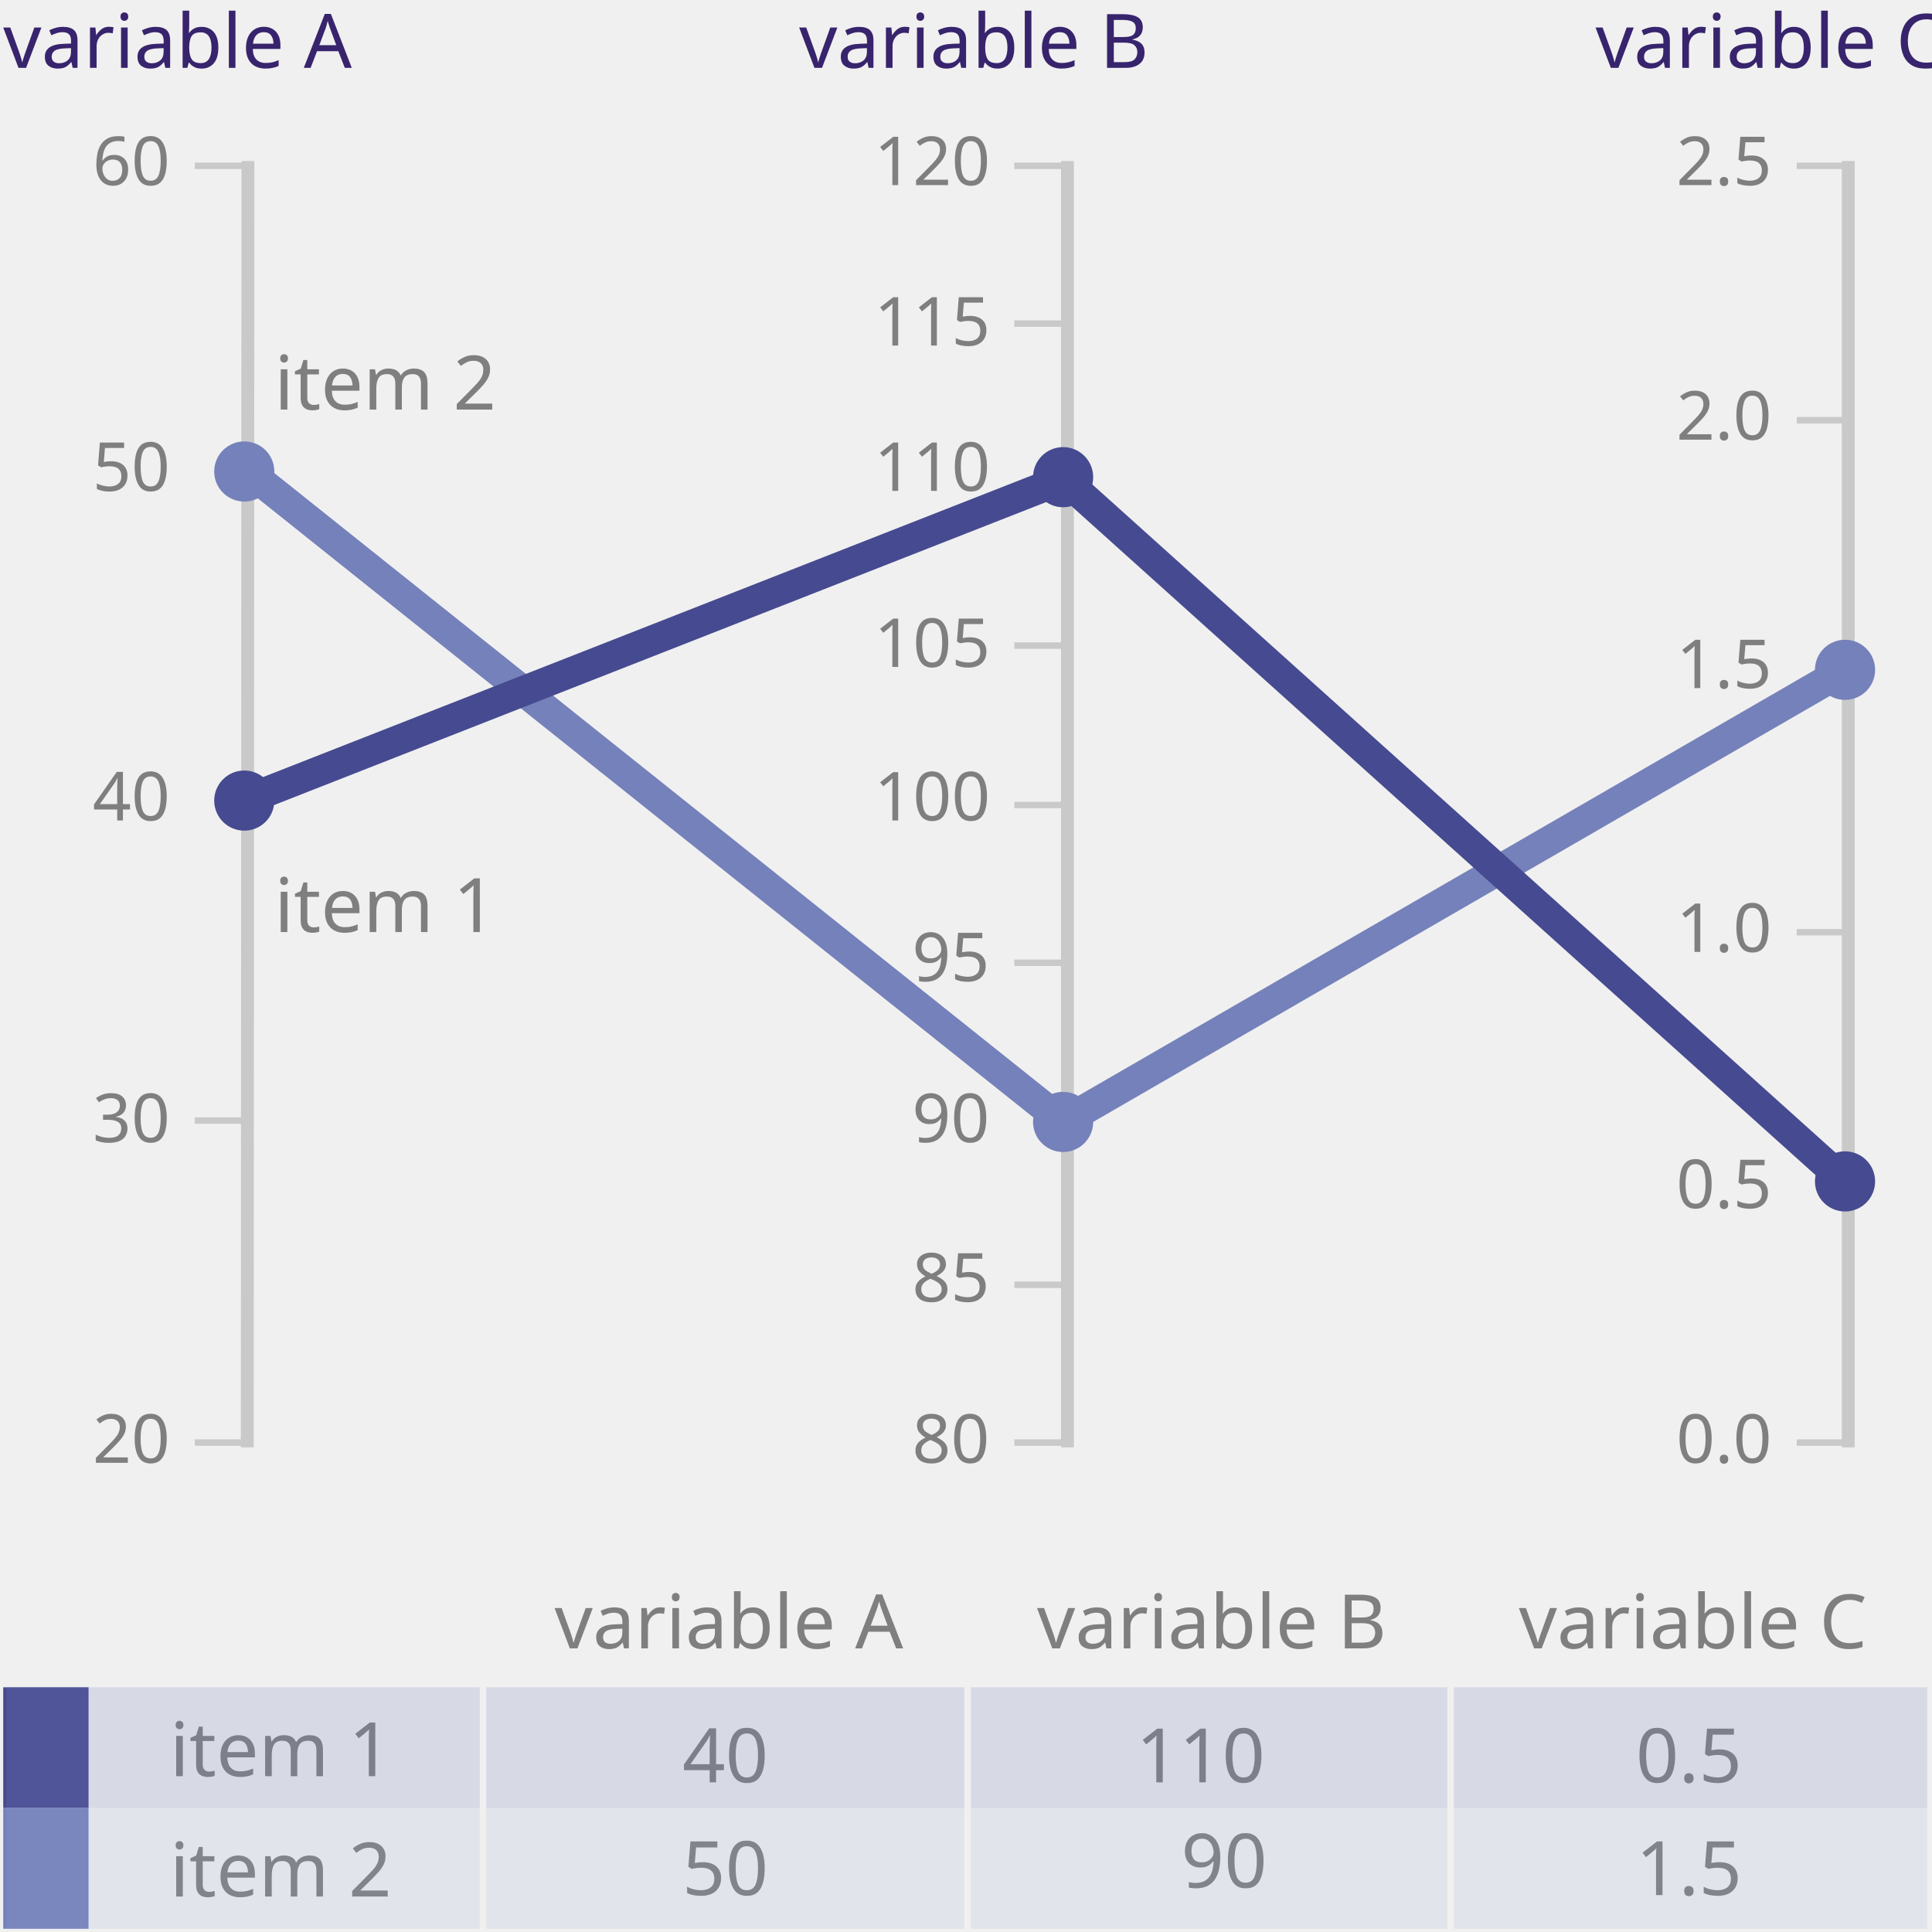
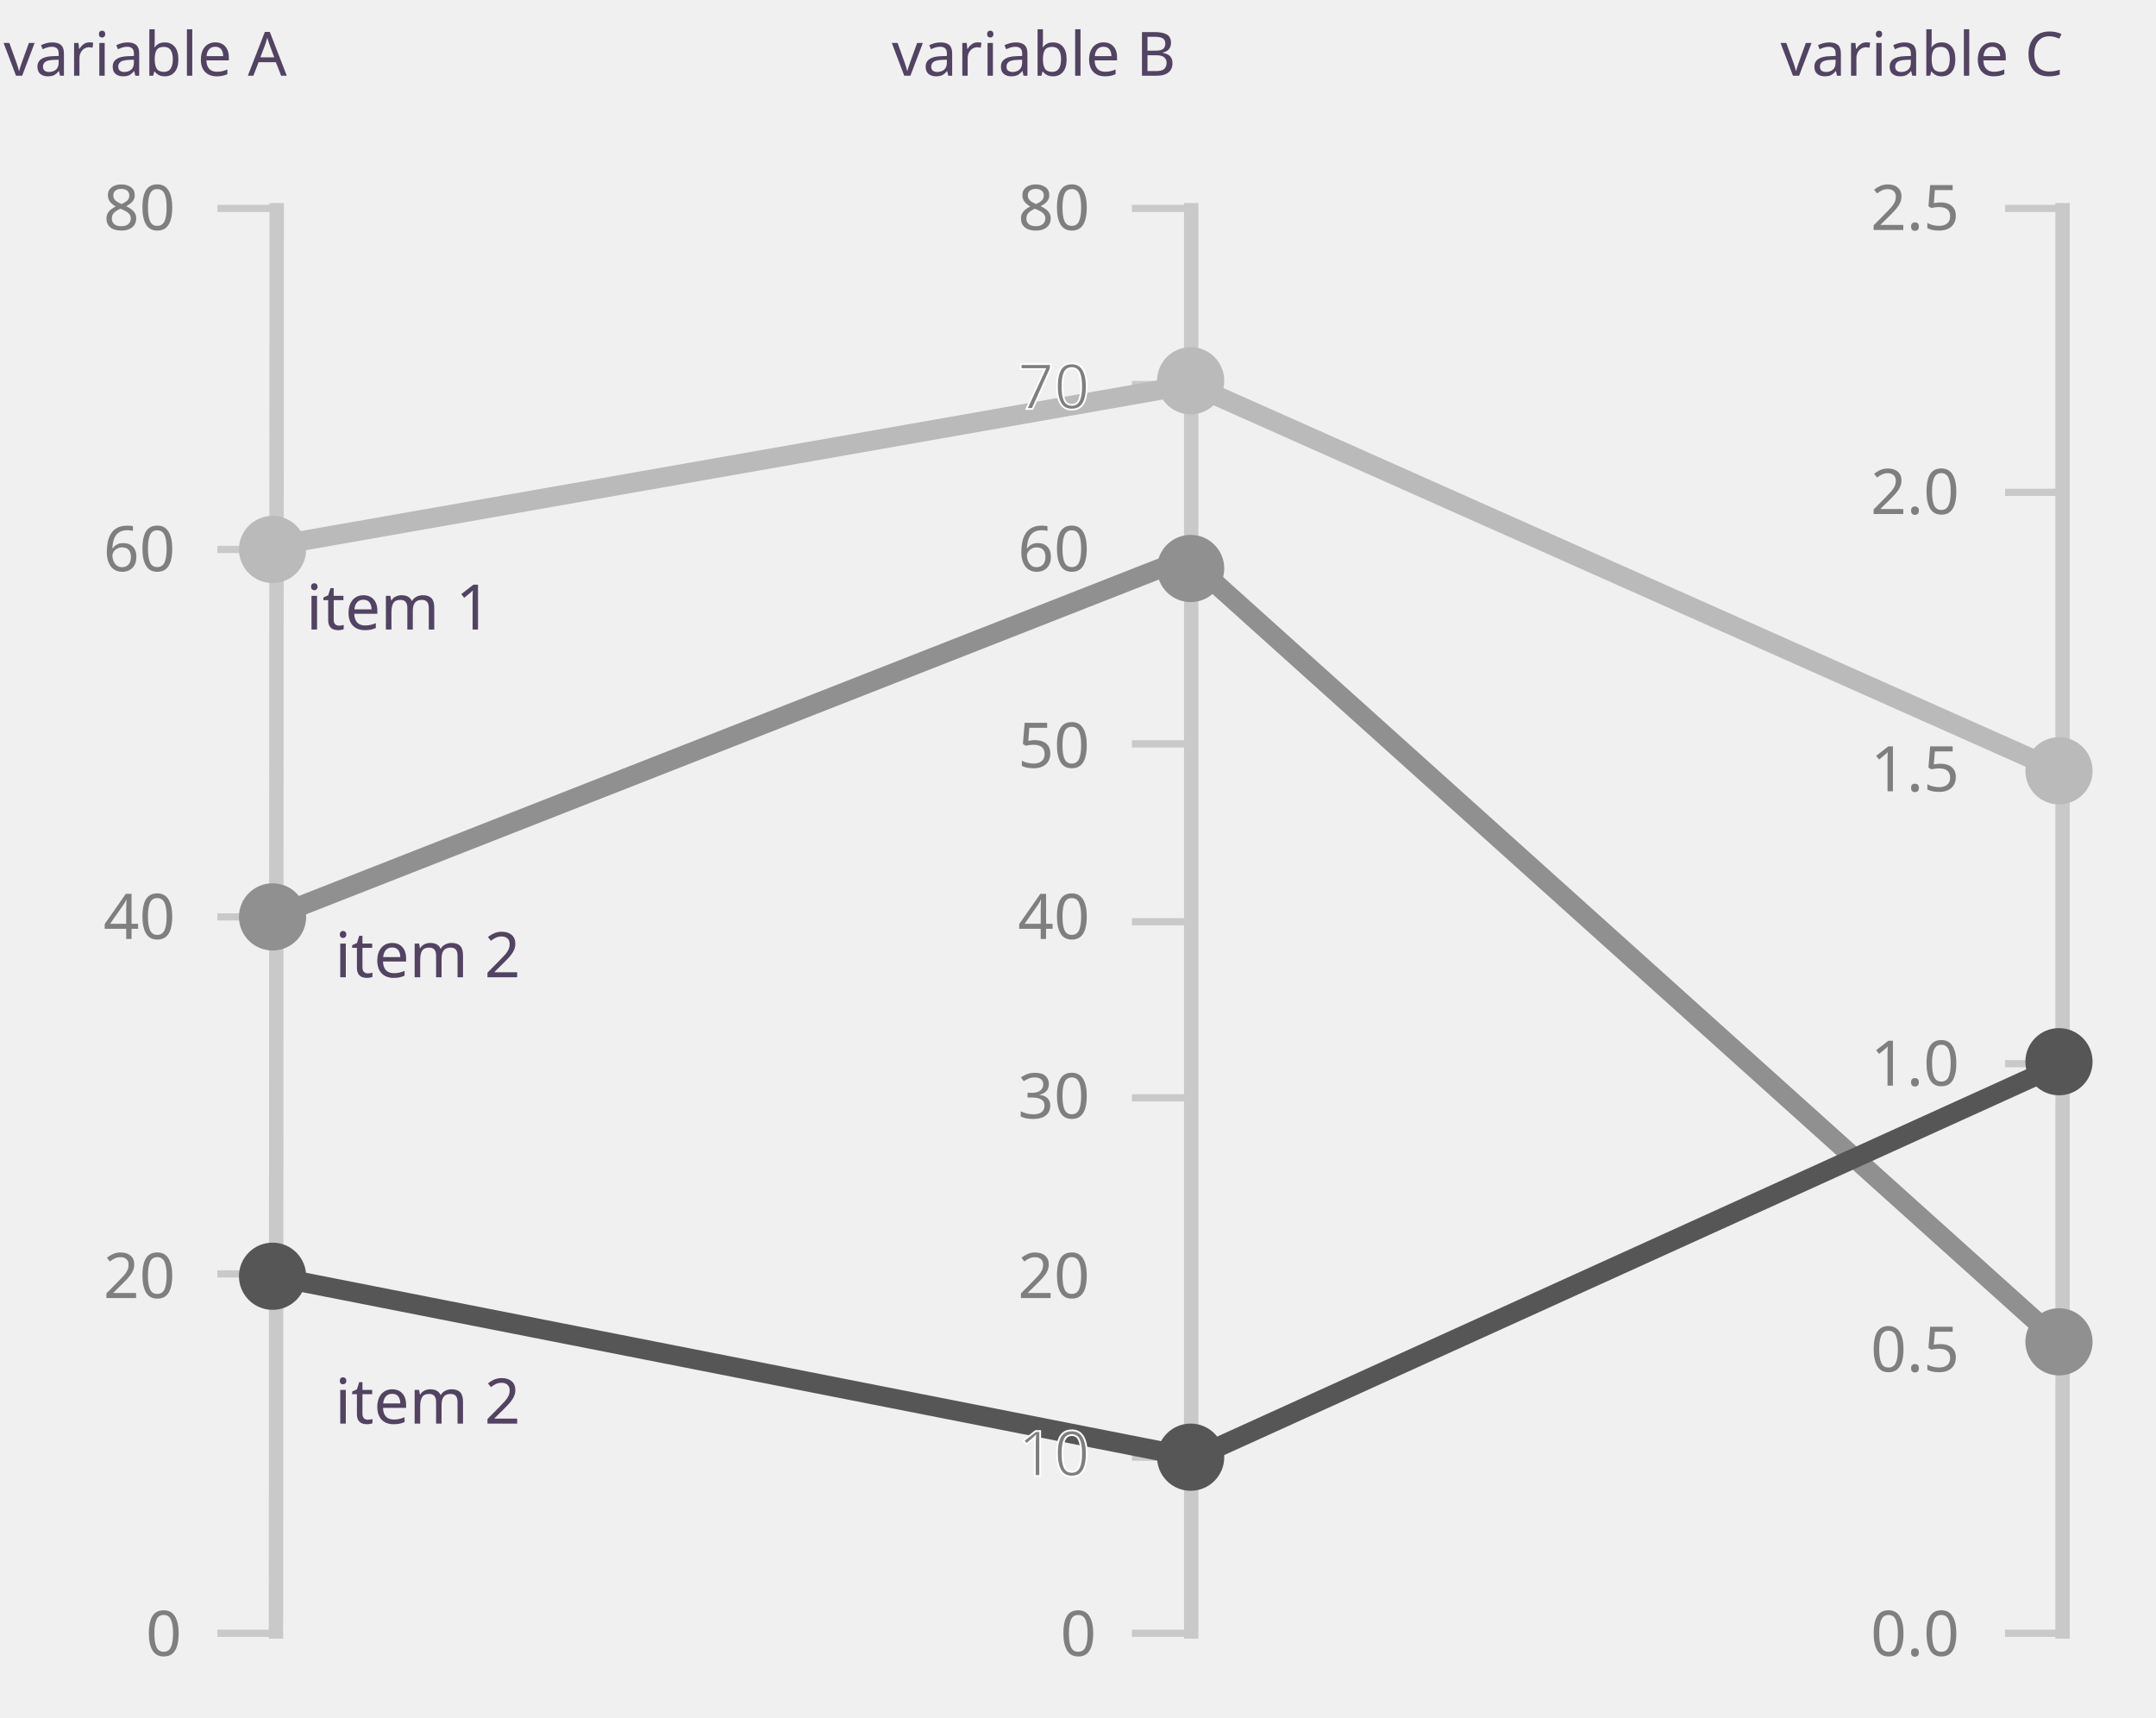
- <svg xmlns="http://www.w3.org/2000/svg" version="1.1" id="Layer_1" x="0px" y="0px" width="1200px" height="1200px" viewBox="0 0 1200 1200" enable-background="new 0 0 1200 1200" xml:space="preserve">
-   <rect x="2" y="1048" fill="#464A90" width="53" height="75" />
-   <rect x="2" y="1123" fill="#7581BA" width="53" height="75" />
-   <text transform="matrix(1 0 0 1 2 42.1334)" fill="#37246D" font-family="'Roboto-Medium'" font-size="46.698px">variable A</text>
-   <text transform="matrix(1 0 0 1 496.377 42.1334)" fill="#37246D" font-family="'Roboto-Medium'" font-size="46.698px">variable B</text>
-   <text transform="matrix(1 0 0 1 991.0273 42.1334)" fill="#37246D" font-family="'Roboto-Medium'" font-size="46.698px">variable C</text>
+ <svg xmlns="http://www.w3.org/2000/svg" version="1.1" id="Layer_1" x="0px" y="0px" viewBox="0 0 1200 955.9" style="enable-background:new 0 0 1200 955.9;" xml:space="preserve">
+   <style type="text/css">
+ 	.st0{fill:#514361;}
+ 	.st1{font-family:'RobotoMono-Regular';}
+ 	.st2{font-size:34px;}
+ 	.st3{font-size:35px;}
+ 	.st4{fill:none;stroke:#C9C9C9;stroke-width:8;stroke-miterlimit:10;}
+ 	.st5{fill:#7F7F7F;}
+ 	.st6{fill:none;stroke:#C9C9C9;stroke-width:4;stroke-miterlimit:10;}
+ 	.st7{fill:none;stroke:#BABABA;stroke-width:11;stroke-miterlimit:10;}
+ 	.st8{fill:none;stroke:#909090;stroke-width:11;stroke-miterlimit:10;}
+ 	.st9{fill:#BABABA;}
+ 	.st10{fill:#909090;}
+ 	.st11{fill:none;stroke:#565656;stroke-width:11;stroke-miterlimit:10;}
+ 	.st12{fill:#565656;}
+ 	.st13{fill:#7F7F7F;stroke:#FFFFFF;stroke-miterlimit:10;}
+ </style>
+   <text transform="matrix(1 0 0 1 2 42.1334)" class="st0 st1 st2">variable A</text>
+   <text transform="matrix(1 0 0 1 496.377 42.1334)" class="st0 st1 st2">variable B</text>
+   <text transform="matrix(1 0 0 1 991.0273 42.1334)" class="st0 st1 st2">variable C</text>
  <g>
-     <text transform="matrix(1 0 0 1 344.4531 1023.827)" fill="#7F7F7F" font-family="'Roboto-Regular'" font-size="46.698px">variable A</text>
+     <text transform="matrix(1 0 0 1 186.4062 543.9088)" class="st0 st1 st3">item 2</text>
  </g>
  <g>
-     <text transform="matrix(1 0 0 1 423.8398 1177.085)" fill="#7F7F7F" font-family="'Roboto-Regular'" font-size="46.698px">50</text>
+     <text transform="matrix(1 0 0 1 186.4061 792.3212)" class="st0 st1 st3">item 2</text>
  </g>
  <g>
-     <text transform="matrix(1 0 0 1 423.8398 1107.038)" fill="#7F7F7F" font-family="'Roboto-Regular'" font-size="46.698px">40</text>
+     <text transform="matrix(1 0 0 1 170.405 350.3799)" class="st0 st1 st3">item 1</text>
+   </g>
+   <line class="st4" x1="663" y1="113" x2="663" y2="912" />
+   <g>
+     <text transform="matrix(1 0 0 1 566.5459 127.9869)" class="st5 st1 st3">80</text>
  </g>
  <g>
-     <text transform="matrix(1 0 0 1 733.6543 1172.417)" fill="#7F7F7F" font-family="'Roboto-Regular'" font-size="46.698px">90</text>
+     <text transform="matrix(1 0 0 1 566.5459 317.8932)" class="st5 st1 st3">60</text>
  </g>
  <g>
-     <text transform="matrix(1 0 0 1 705.6348 1107.038)" fill="#7F7F7F" font-family="'Roboto-Regular'" font-size="46.698px">110</text>
+     <text transform="matrix(1 0 0 1 566.5459 427.2448)" class="st5 st1 st3">50</text>
  </g>
  <g>
-     <text transform="matrix(1 0 0 1 1016.035 1177.085)" fill="#7F7F7F" font-family="'Roboto-Regular'" font-size="46.698px">1.5</text>
+     <text transform="matrix(1 0 0 1 566.5459 522.5865)" class="st5 st1 st3">40</text>
  </g>
  <g>
-     <text transform="matrix(1 0 0 1 1016.035 1107.038)" fill="#7F7F7F" font-family="'Roboto-Regular'" font-size="46.698px">0.5</text>
+     <text transform="matrix(1 0 0 1 566.5459 622.4049)" class="st5 st1 st3">30</text>
  </g>
  <g>
-     <text transform="matrix(1 0 0 1 105.4648 1103.243)" fill="#7F7F7F" font-family="'Roboto-Regular'" font-size="46.698px">item 1</text>
+     <text transform="matrix(1 0 0 1 566.5459 722.4166)" class="st5 st1 st3">20</text>
  </g>
  <g>
-     <text transform="matrix(1 0 0 1 170.4062 578.9088)" fill="#7F7F7F" font-family="'Roboto-Regular'" font-size="46.698px">item 1</text>
+     <text transform="matrix(1 0 0 1 590.146 921.5729)" class="st5 st1 st3">0</text>
+   </g>
+   <line class="st6" x1="630" y1="909" x2="663" y2="909" />
+   <line class="st6" x1="630" y1="811" x2="663" y2="811" />
+   <line class="st6" x1="630" y1="611" x2="663" y2="611" />
+   <line class="st6" x1="630" y1="513" x2="663" y2="513" />
+   <line class="st6" x1="630" y1="414" x2="663" y2="414" />
+   <line class="st6" x1="630" y1="214" x2="663" y2="214" />
+   <line class="st6" x1="630" y1="116" x2="663" y2="116" />
+   <line class="st4" x1="1148" y1="113" x2="1148" y2="912" />
+   <g>
+     <text transform="matrix(1 0 0 1 1041.148 921.5729)" class="st5 st1 st3">0.0</text>
  </g>
  <g>
-     <text transform="matrix(1 0 0 1 170.4062 254.4069)" fill="#7F7F7F" font-family="'Roboto-Regular'" font-size="46.698px">item 2</text>
+     <text transform="matrix(1 0 0 1 1041.148 763.3815)" class="st5 st1 st3">0.5</text>
  </g>
  <g>
-     <text transform="matrix(1 0 0 1 105.4648 1177.964)" fill="#7F7F7F" font-family="'Roboto-Regular'" font-size="46.698px">item 2</text>
+     <text transform="matrix(1 0 0 1 1041.148 604.2194)" class="st5 st1 st3">1.0</text>
  </g>
  <g>
-     <text transform="matrix(1 0 0 1 644.1016 1023.825)" fill="#7F7F7F" font-family="'Roboto-Regular'" font-size="46.698px">variable B</text>
+     <text transform="matrix(1 0 0 1 1041.148 440.3854)" class="st5 st1 st3">1.5</text>
  </g>
  <g>
-     <text transform="matrix(1 0 0 1 943.3848 1023.825)" fill="#7F7F7F" font-family="'Roboto-Regular'" font-size="46.698px">variable C</text>
-   </g>
-   <line fill="none" stroke="#C9C9C9" stroke-width="8" stroke-miterlimit="10" x1="663" y1="100" x2="663" y2="899" />
-   <g>
-     <text transform="matrix(1 0 0 1 542.9463 114.9869)" fill="#7F7F7F" font-family="'Roboto-Regular'" font-size="42.028px">120</text>
+     <text transform="matrix(1 0 0 1 1041.148 286.0865)" class="st5 st1 st3">2.0</text>
  </g>
  <g>
-     <text transform="matrix(1 0 0 1 542.9463 214.61)" fill="#7F7F7F" font-family="'Roboto-Regular'" font-size="42.028px">115</text>
+     <text transform="matrix(1 0 0 1 1041.148 127.985)" class="st5 st1 st3">2.5</text>
  </g>
  <g>
-     <text transform="matrix(1 0 0 1 542.9463 304.8932)" fill="#7F7F7F" font-family="'Roboto-Regular'" font-size="42.028px">110</text>
+     <line class="st6" x1="1116" y1="909" x2="1148" y2="909" />
+     <line class="st6" x1="1116" y1="592" x2="1148" y2="592" />
+     <line class="st6" x1="1116" y1="274" x2="1148" y2="274" />
+     <line class="st6" x1="1116" y1="116" x2="1148" y2="116" />
+   </g>
+   <line class="st4" x1="154" y1="113" x2="153.6" y2="912" />
+   <g>
+     <text transform="matrix(1 0 0 1 57.5361 127.9869)" class="st5 st1 st3">80</text>
  </g>
  <g>
-     <text transform="matrix(1 0 0 1 542.9463 414.2448)" fill="#7F7F7F" font-family="'Roboto-Regular'" font-size="42.028px">105</text>
+     <text transform="matrix(1 0 0 1 57.5361 317.8932)" class="st5 st1 st3">60</text>
  </g>
  <g>
-     <text transform="matrix(1 0 0 1 542.9463 509.5865)" fill="#7F7F7F" font-family="'Roboto-Regular'" font-size="42.028px">100</text>
+     <text transform="matrix(1 0 0 1 57.5361 522.5865)" class="st5 st1 st3">40</text>
  </g>
  <g>
-     <text transform="matrix(1 0 0 1 566.5459 609.4049)" fill="#7F7F7F" font-family="'Roboto-Regular'" font-size="42.028px">95</text>
+     <text transform="matrix(1 0 0 1 57.5361 722.4166)" class="st5 st1 st3">20</text>
  </g>
  <g>
-     <text transform="matrix(1 0 0 1 566.5459 709.4166)" fill="#7F7F7F" font-family="'Roboto-Regular'" font-size="42.028px">90</text>
+     <text transform="matrix(1 0 0 1 81.1357 921.5729)" class="st5 st1 st3">0</text>
  </g>
+   <line class="st6" x1="121" y1="909" x2="154" y2="909" />
+   <line class="st6" x1="121" y1="709" x2="154" y2="709" />
+   <line class="st6" x1="121" y1="510.3" x2="154" y2="510.3" />
+   <line class="st6" x1="121" y1="305.8" x2="154" y2="305.8" />
+   <line class="st6" x1="121" y1="116" x2="154" y2="116" />
+   <polyline class="st7" points="151.7,303.9 663,214 1146,429 " />
+   <polyline class="st8" points="151.7,510.3 660.7,310.5 1146,746.8 " />
+   <circle class="st9" cx="151.7" cy="305.8" r="18.7" />
+   <circle class="st9" cx="662.7" cy="211.9" r="18.7" />
+   <circle class="st9" cx="1146" cy="429" r="18.7" />
+   <circle class="st10" cx="151.7" cy="510.3" r="18.7" />
+   <circle class="st10" cx="1146" cy="746.8" r="18.7" />
+   <circle class="st10" cx="662.7" cy="316.4" r="18.7" />
+   <line class="st11" x1="151.7" y1="710.3" x2="663" y2="811" />
+   <circle class="st12" cx="151.7" cy="710.3" r="18.7" />
+   <circle class="st12" cx="1146" cy="590.9" r="18.7" />
+   <circle class="st12" cx="662.7" cy="811" r="18.7" />
  <g>
-     <text transform="matrix(1 0 0 1 566.5459 808.4557)" fill="#7F7F7F" font-family="'Roboto-Regular'" font-size="42.028px">85</text>
+     <text transform="matrix(1 0 0 1 566.5459 821.4557)" class="st13 st1 st3">10</text>
  </g>
+   <line class="st11" x1="661.3" y1="812.9" x2="1148" y2="592" />
  <g>
-     <text transform="matrix(1 0 0 1 566.5459 908.5729)" fill="#7F7F7F" font-family="'Roboto-Regular'" font-size="42.028px">80</text>
+     <text transform="matrix(1 0 0 1 566.5459 227.61)" class="st13 st1 st3">70</text>
  </g>
-   <line fill="none" stroke="#C9C9C9" stroke-width="4" stroke-miterlimit="10" x1="630" y1="896" x2="663" y2="896" />
-   <line fill="none" stroke="#C9C9C9" stroke-width="4" stroke-miterlimit="10" x1="630" y1="798" x2="663" y2="798" />
-   <line fill="none" stroke="#C9C9C9" stroke-width="4" stroke-miterlimit="10" x1="630" y1="598" x2="663" y2="598" />
-   <line fill="none" stroke="#C9C9C9" stroke-width="4" stroke-miterlimit="10" x1="630" y1="500" x2="663" y2="500" />
-   <line fill="none" stroke="#C9C9C9" stroke-width="4" stroke-miterlimit="10" x1="630" y1="401" x2="663" y2="401" />
-   <line fill="none" stroke="#C9C9C9" stroke-width="4" stroke-miterlimit="10" x1="630" y1="201" x2="663" y2="201" />
-   <line fill="none" stroke="#C9C9C9" stroke-width="4" stroke-miterlimit="10" x1="630" y1="103" x2="663" y2="103" />
-   <line fill="none" stroke="#C9C9C9" stroke-width="8" stroke-miterlimit="10" x1="1148" y1="100" x2="1148" y2="899" />
-   <g>
-     <text transform="matrix(1 0 0 1 1041.148 908.5729)" fill="#7F7F7F" font-family="'Roboto-Regular'" font-size="42.028px">0.0</text>
-   </g>
-   <g>
-     <text transform="matrix(1 0 0 1 1041.148 750.3815)" fill="#7F7F7F" font-family="'Roboto-Regular'" font-size="42.028px">0.5</text>
-   </g>
-   <g>
-     <text transform="matrix(1 0 0 1 1041.148 591.2194)" fill="#7F7F7F" font-family="'Roboto-Regular'" font-size="42.028px">1.0</text>
-   </g>
-   <g>
-     <text transform="matrix(1 0 0 1 1041.148 427.3854)" fill="#7F7F7F" font-family="'Roboto-Regular'" font-size="42.028px">1.5</text>
-   </g>
-   <g>
-     <text transform="matrix(1 0 0 1 1041.148 273.0865)" fill="#7F7F7F" font-family="'Roboto-Regular'" font-size="42.028px">2.0</text>
-   </g>
-   <g>
-     <text transform="matrix(1 0 0 1 1041.148 114.985)" fill="#7F7F7F" font-family="'Roboto-Regular'" font-size="42.028px">2.5</text>
-   </g>
-   <g>
-     <line fill="none" stroke="#C9C9C9" stroke-width="4" stroke-miterlimit="10" x1="1116" y1="896" x2="1148" y2="896" />
-     <line fill="none" stroke="#C9C9C9" stroke-width="4" stroke-miterlimit="10" x1="1116" y1="579" x2="1148" y2="579" />
-     <line fill="none" stroke="#C9C9C9" stroke-width="4" stroke-miterlimit="10" x1="1116" y1="261" x2="1148" y2="261" />
-     <line fill="none" stroke="#C9C9C9" stroke-width="4" stroke-miterlimit="10" x1="1116" y1="103" x2="1148" y2="103" />
-   </g>
-   <line fill="none" stroke="#C9C9C9" stroke-width="8" stroke-miterlimit="10" x1="154" y1="100" x2="153.583" y2="899" />
-   <rect x="302" y="1048" opacity="0.2" fill="#7581BA" width="297" height="75" />
-   <rect x="4" y="1048" opacity="0.2" fill="#7581BA" width="294" height="75" />
-   <rect x="603" y="1048" opacity="0.2" fill="#7581BA" width="296" height="75" />
-   <rect x="903" y="1048" opacity="0.2" fill="#7581BA" width="294" height="75" />
-   <rect x="4" y="1123" opacity="0.15" fill="#939FD5" width="294" height="75" />
-   <rect x="903" y="1123" opacity="0.15" fill="#939FD5" width="294" height="75" />
-   <rect x="302" y="1123" opacity="0.15" fill="#939FD5" width="297" height="75" />
-   <rect x="603" y="1123" opacity="0.15" fill="#939FD5" width="296" height="75" />
-   <g>
-     <text transform="matrix(1 0 0 1 57.5361 114.9869)" fill="#7F7F7F" font-family="'Roboto-Regular'" font-size="42.028px">60</text>
-   </g>
-   <g>
-     <text transform="matrix(1 0 0 1 57.5361 304.8932)" fill="#7F7F7F" font-family="'Roboto-Regular'" font-size="42.028px">50</text>
-   </g>
-   <g>
-     <text transform="matrix(1 0 0 1 57.5361 509.5865)" fill="#7F7F7F" font-family="'Roboto-Regular'" font-size="42.028px">40</text>
-   </g>
-   <g>
-     <text transform="matrix(1 0 0 1 57.5361 709.4166)" fill="#7F7F7F" font-family="'Roboto-Regular'" font-size="42.028px">30</text>
-   </g>
-   <g>
-     <text transform="matrix(1 0 0 1 57.5361 908.5729)" fill="#7F7F7F" font-family="'Roboto-Regular'" font-size="42.028px">20</text>
-   </g>
-   <line fill="none" stroke="#C9C9C9" stroke-width="4" stroke-miterlimit="10" x1="121" y1="896" x2="154" y2="896" />
-   <line fill="none" stroke="#C9C9C9" stroke-width="4" stroke-miterlimit="10" x1="121" y1="696" x2="154" y2="696" />
-   <line fill="none" stroke="#C9C9C9" stroke-width="4" stroke-miterlimit="10" x1="121" y1="103" x2="154" y2="103" />
-   <polyline fill="none" stroke="#7581BA" stroke-width="18.679" stroke-miterlimit="10" points="151.726,290.882 660.32,696.859   1145.982,416.033 " />
-   <polyline fill="none" stroke="#464A90" stroke-width="18.679" stroke-miterlimit="10" points="151.726,497.258 660.737,297.518   1145.982,733.791 " />
-   <circle fill="#7581BA" cx="151.726" cy="292.849" r="18.679" />
-   <circle fill="#7581BA" cx="660.32" cy="696.859" r="18.679" />
-   <circle fill="#7581BA" cx="1145.982" cy="416.033" r="18.679" />
-   <circle fill="#464A90" cx="151.726" cy="497.258" r="18.679" />
-   <circle fill="#464A90" cx="1145.982" cy="733.791" r="18.679" />
-   <circle fill="#464A90" cx="660.32" cy="296.384" r="18.679" />
</svg>
